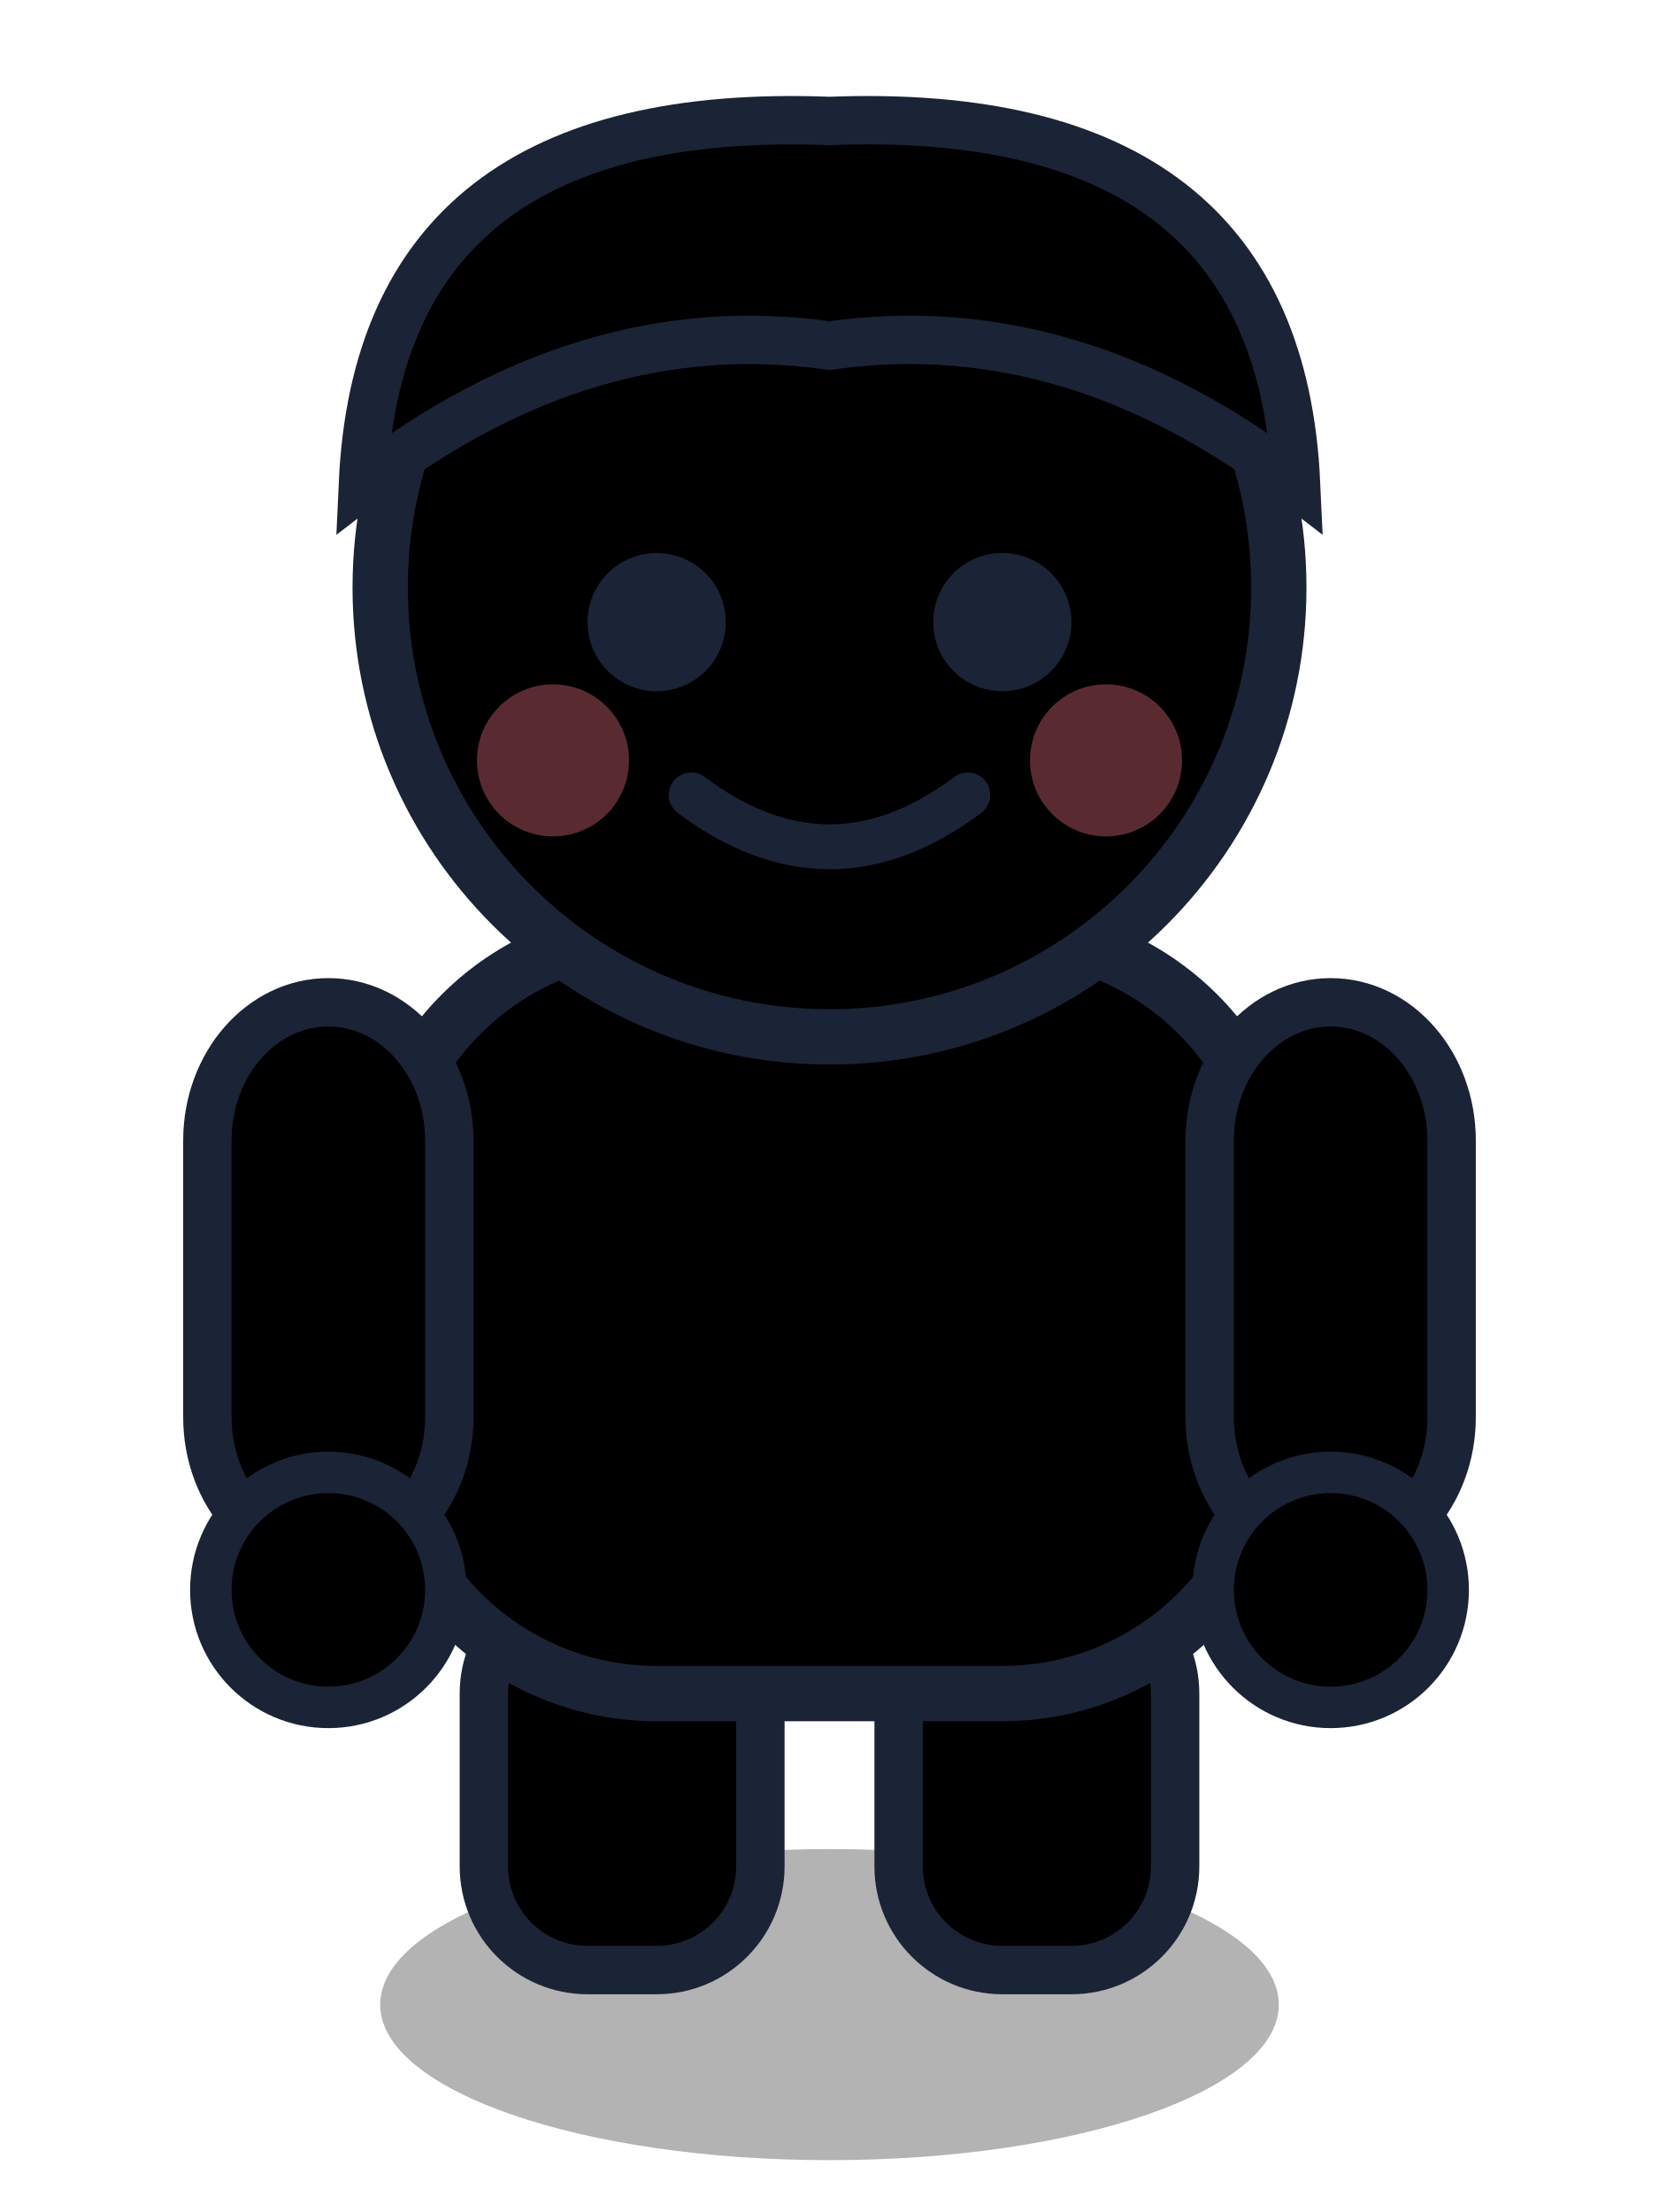
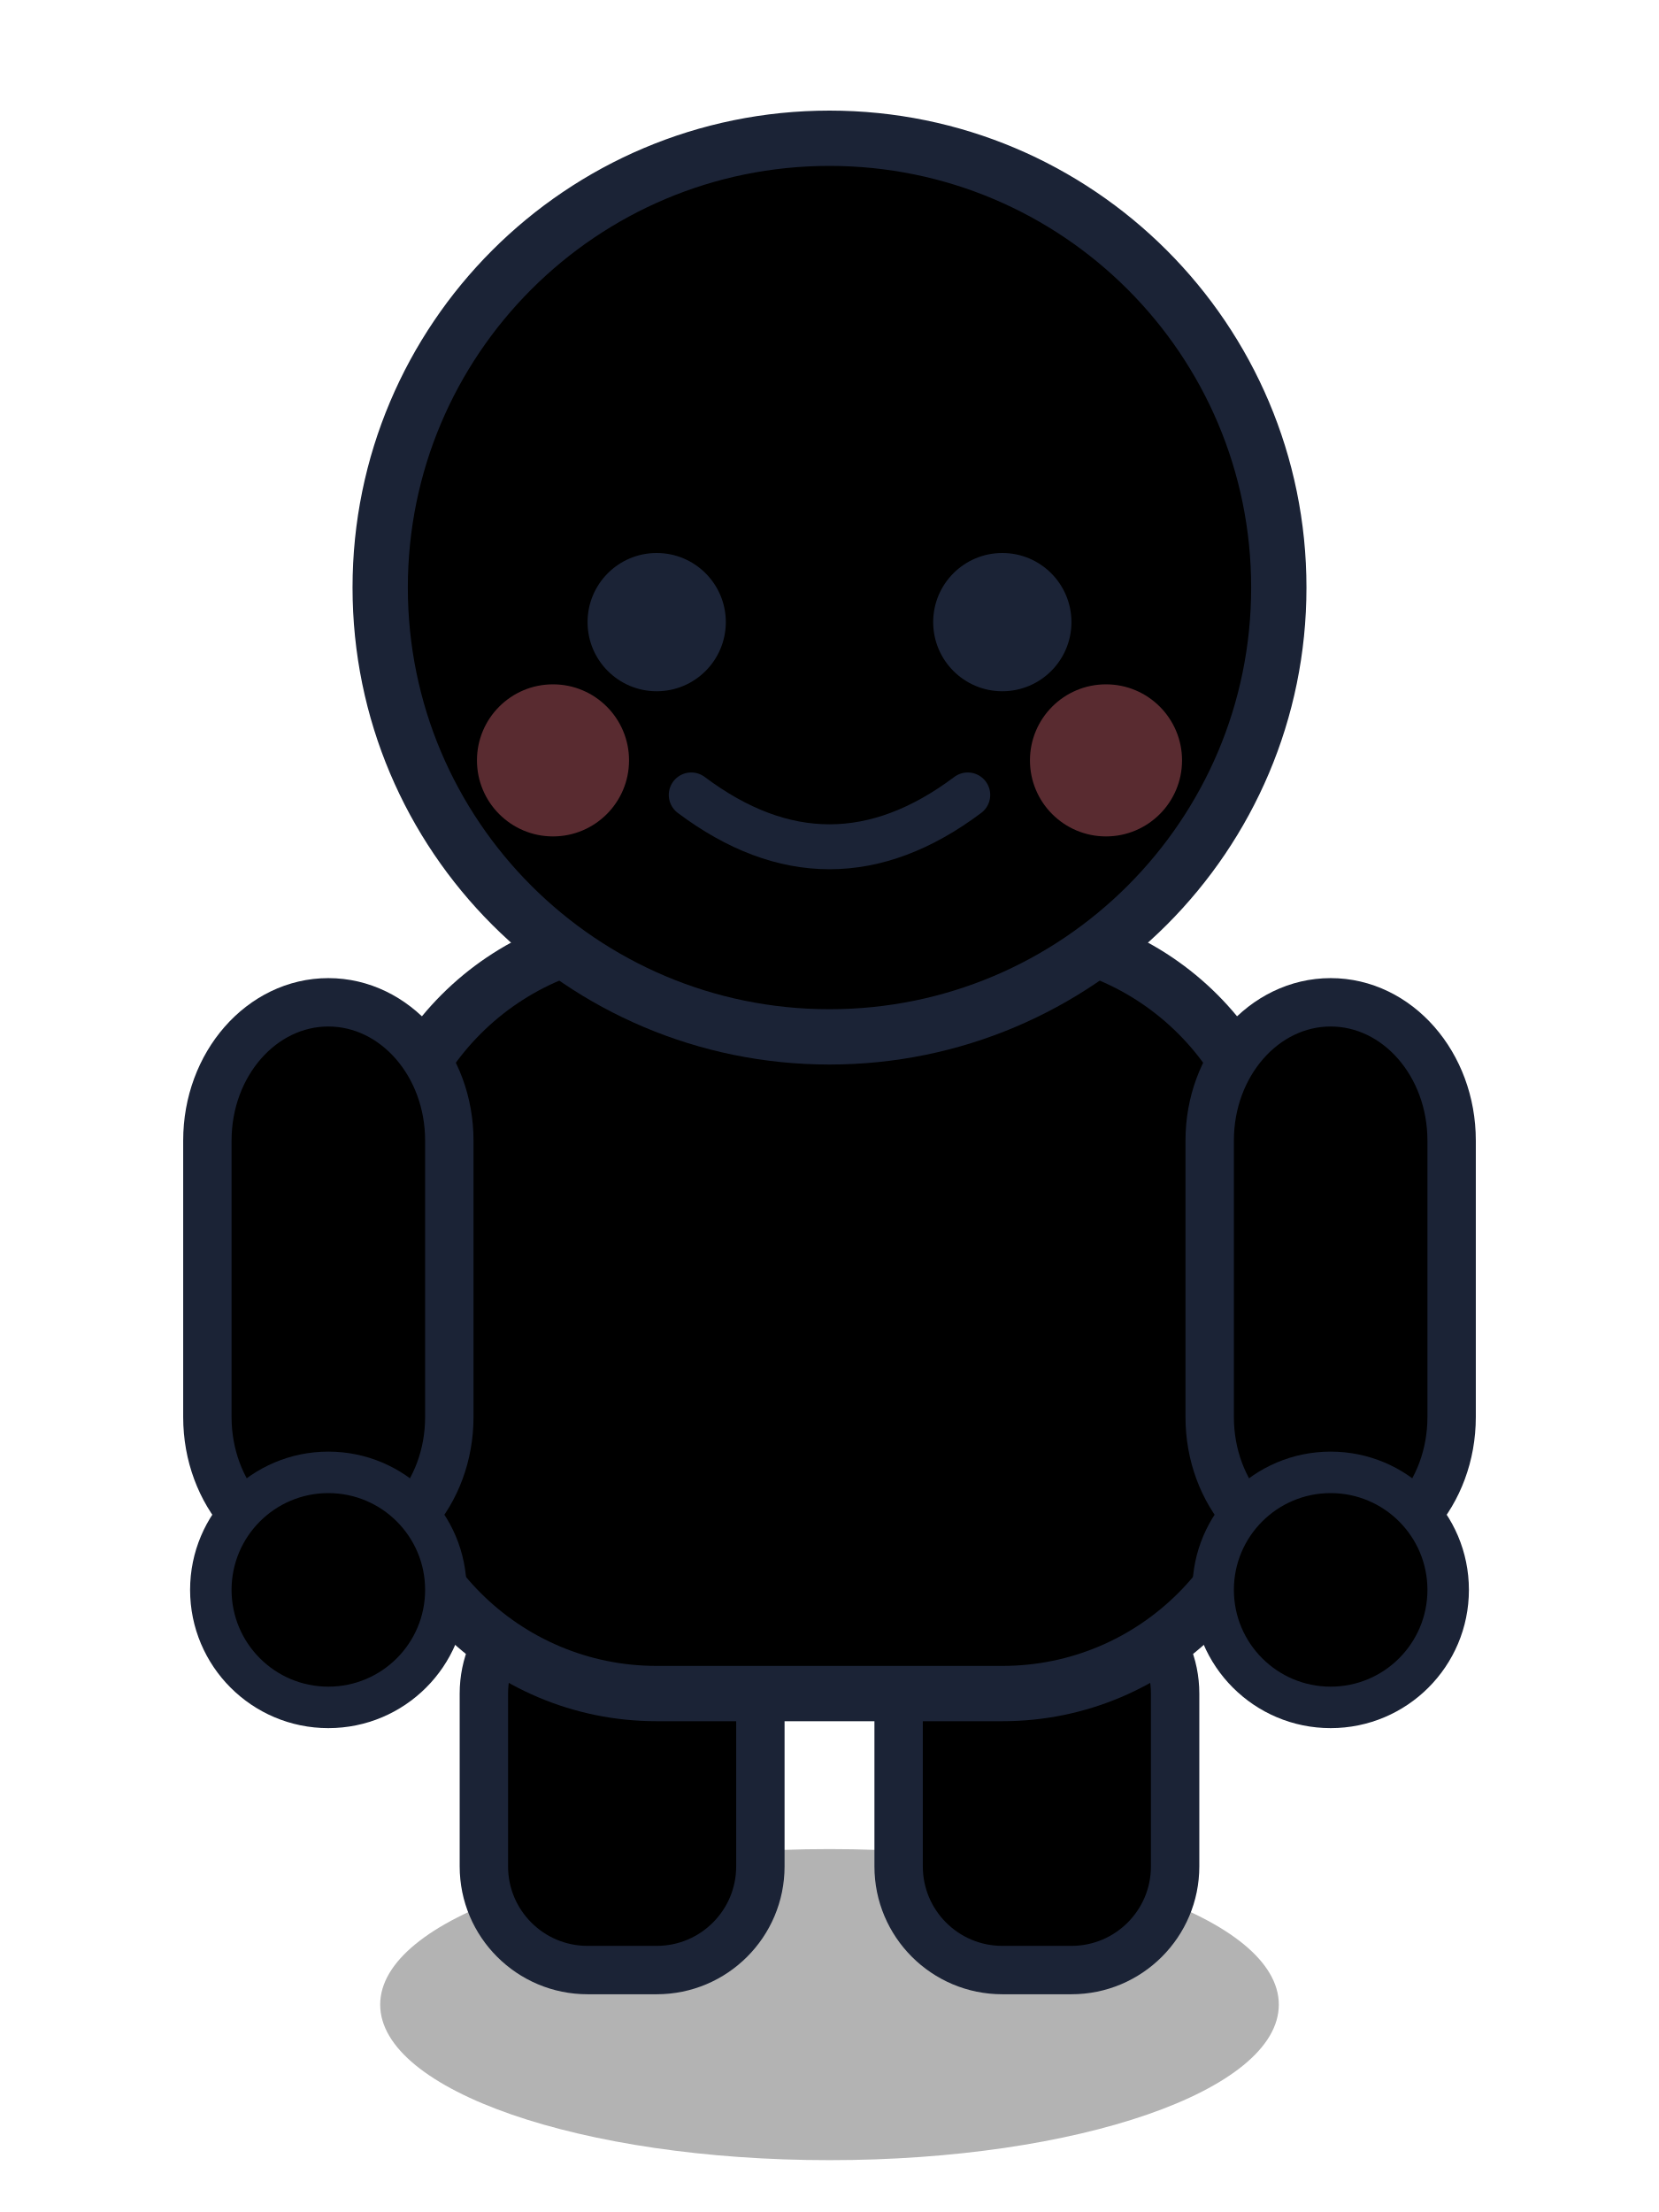
<svg xmlns="http://www.w3.org/2000/svg" width="96" height="128" viewBox="0 0 48 64">
  <ellipse cx="24" cy="58" rx="13" ry="4.5" fill="#000" opacity=".3" />
  <rect x="14" y="46" width="8" height="11" rx="3" fill="{{pants}}" stroke="#1b2336" stroke-width="1.4" />
  <rect x="26" y="46" width="8" height="11" rx="3" fill="{{pants}}" stroke="#1b2336" stroke-width="1.4" />
  <rect x="11" y="27" width="26" height="22" rx="8" fill="{{shirt}}" stroke="#1b2336" stroke-width="1.6" />
  <rect x="6" y="29" width="7" height="16" rx="4" fill="{{shirt}}" stroke="#1b2336" stroke-width="1.4" />
  <rect x="35" y="29" width="7" height="16" rx="4" fill="{{shirt}}" stroke="#1b2336" stroke-width="1.4" />
  <circle cx="9.5" cy="46" r="3.4" fill="{{skin}}" stroke="#1b2336" stroke-width="1.2" />
-   <circle cx="38.5" cy="46" r="3.4" fill="{{skin}}" stroke="#1b2336" stroke-width="1.2" />
-   <circle cx="24" cy="17" r="13" fill="{{skin}}" stroke="#1b2336" stroke-width="1.6" />
-   <path d="M10.5 14 Q11 3 24 3.5 Q37 3 37.5 14 Q31 9 24 10 Q17 9 10.5 14Z" fill="{{hair}}" stroke="#1b2336" stroke-width="1.4" />
-   <circle cx="19" cy="18" r="2" fill="#1b2336" />
+   <circle cx="38.5" cy="46" r="3.4" fill="{{skin}}" stroke="#1b2336" stroke-width="1.2" />{{hairBack}}<circle cx="24" cy="17" r="13" fill="{{skin}}" stroke="#1b2336" stroke-width="1.6" />{{hairFront}}<circle cx="19" cy="18" r="2" fill="#1b2336" />
  <circle cx="29" cy="18" r="2" fill="#1b2336" />
  <path d="M20 23 Q24 26 28 23" fill="none" stroke="#1b2336" stroke-width="1.3" stroke-linecap="round" />
  <circle cx="16" cy="22" r="2.2" fill="#ff7a8a" opacity="0.35" />
  <circle cx="32" cy="22" r="2.2" fill="#ff7a8a" opacity="0.35" />
</svg>
